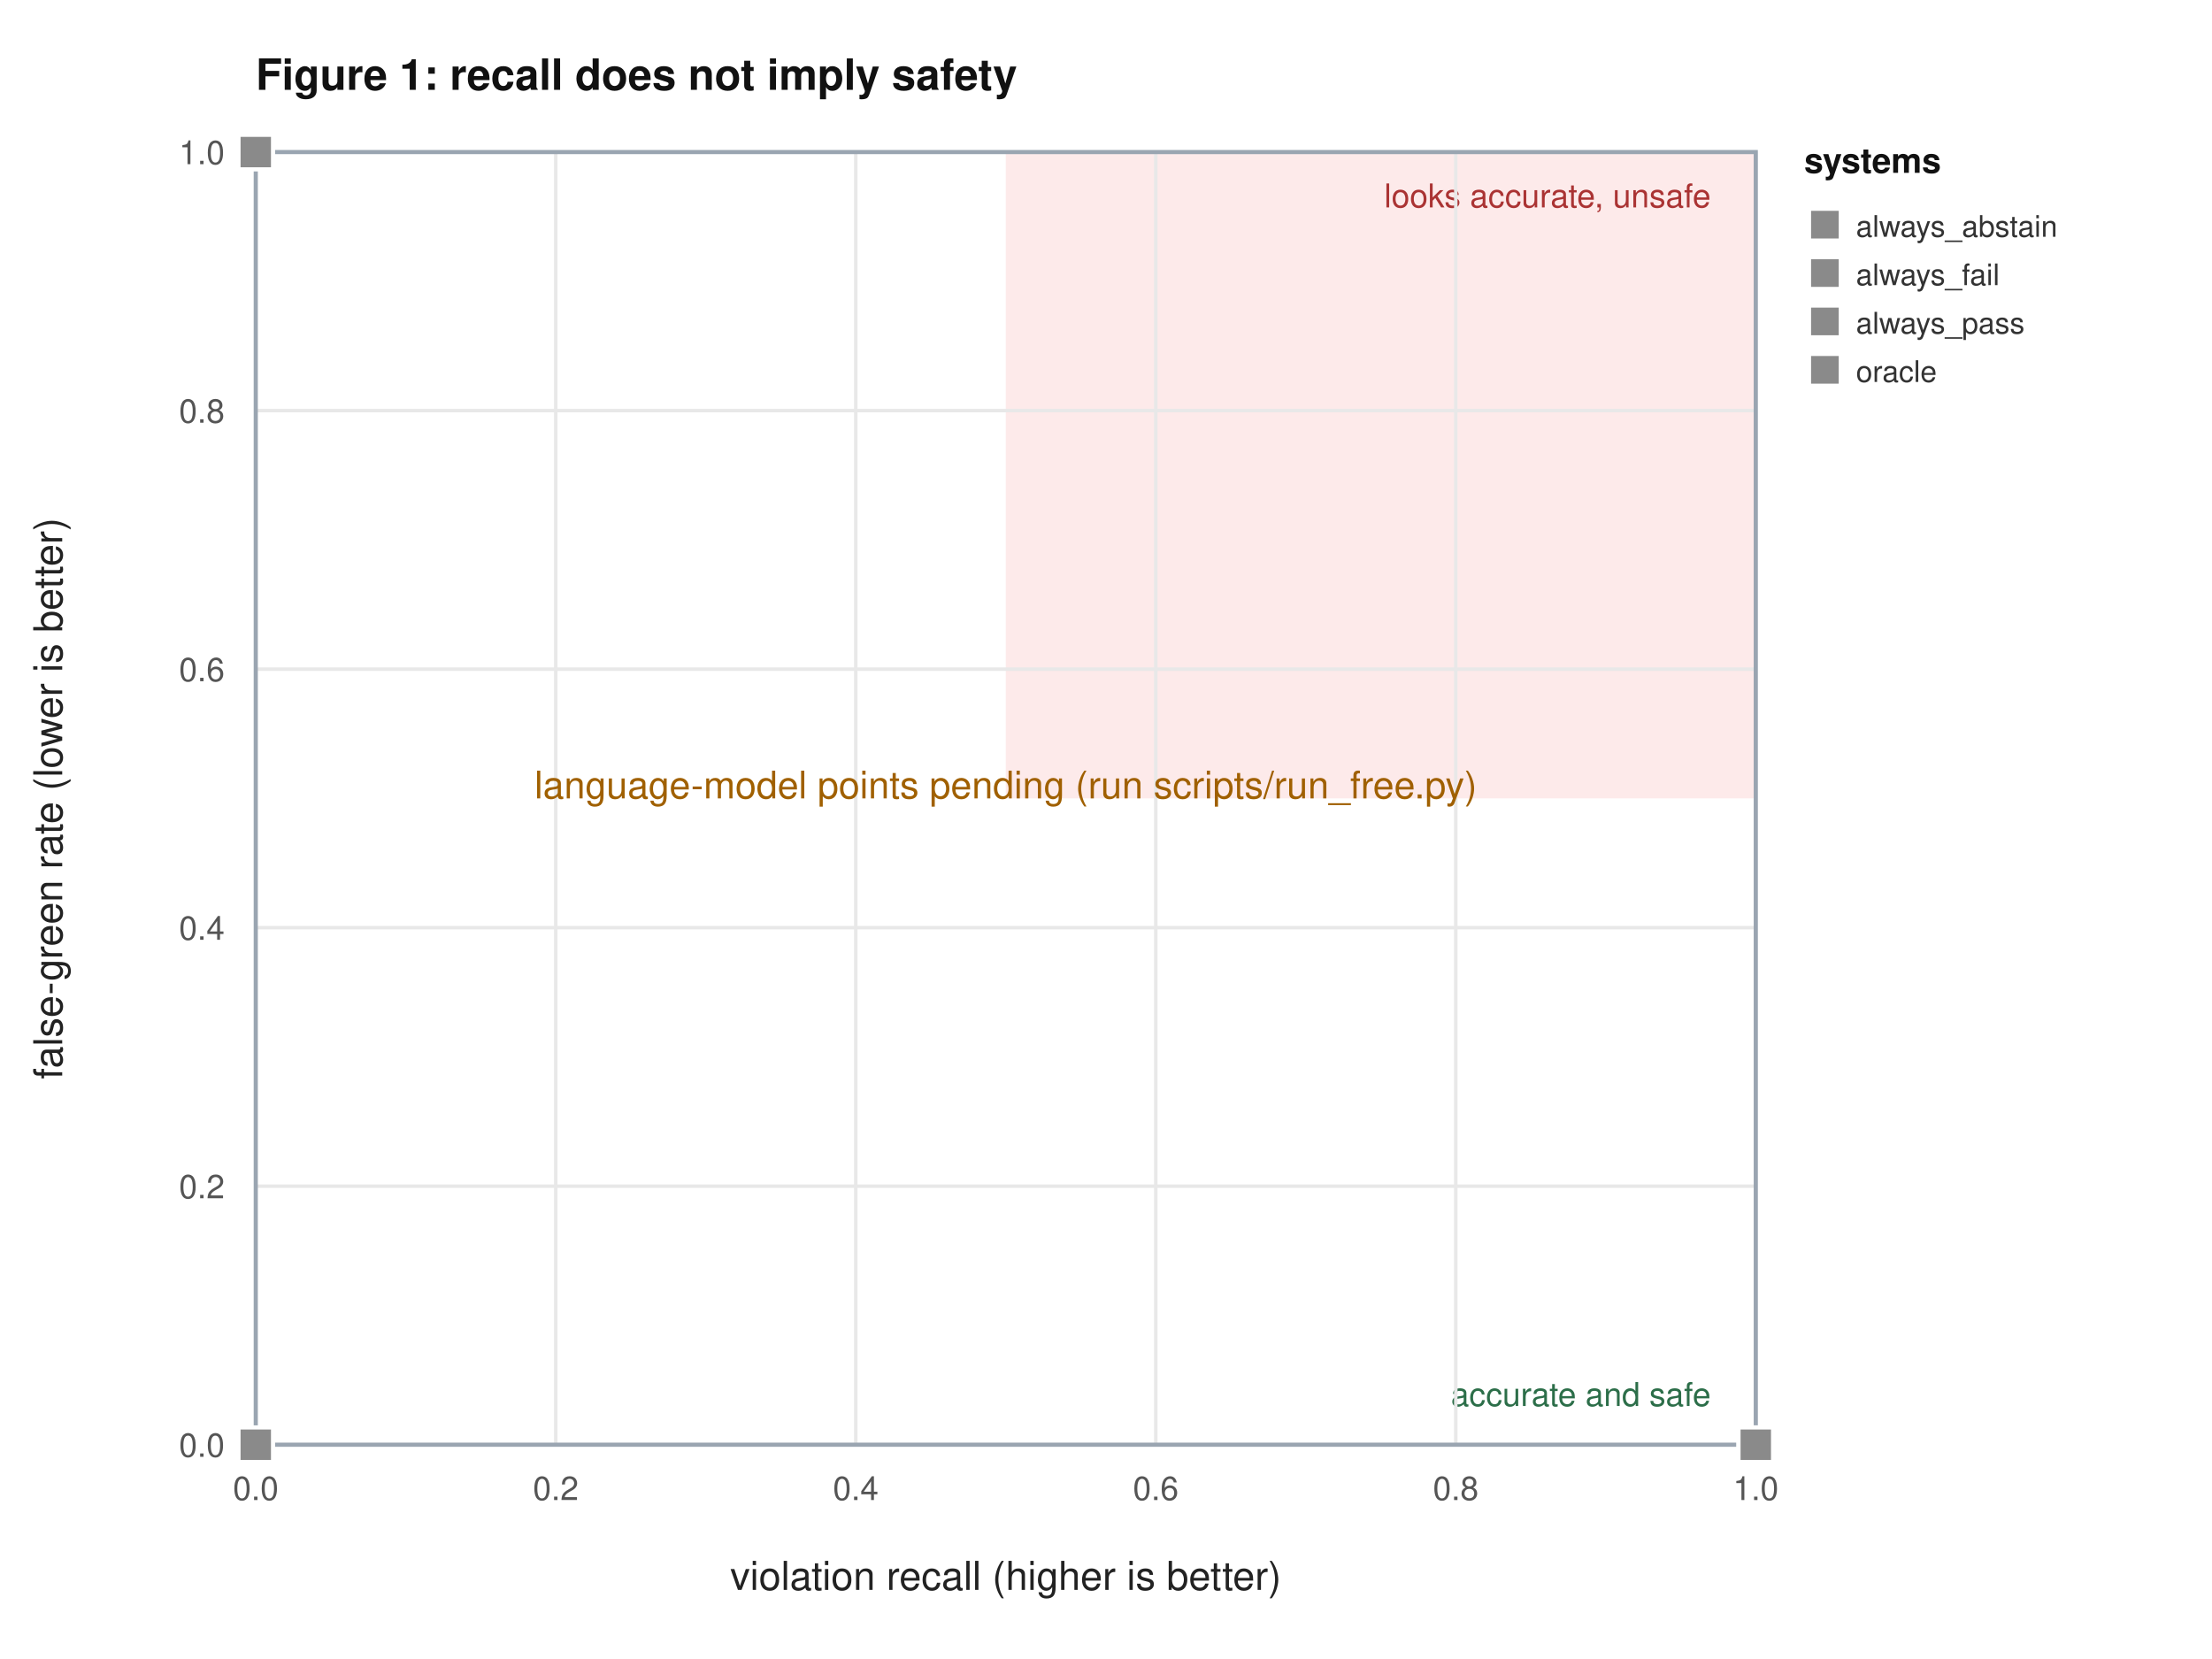
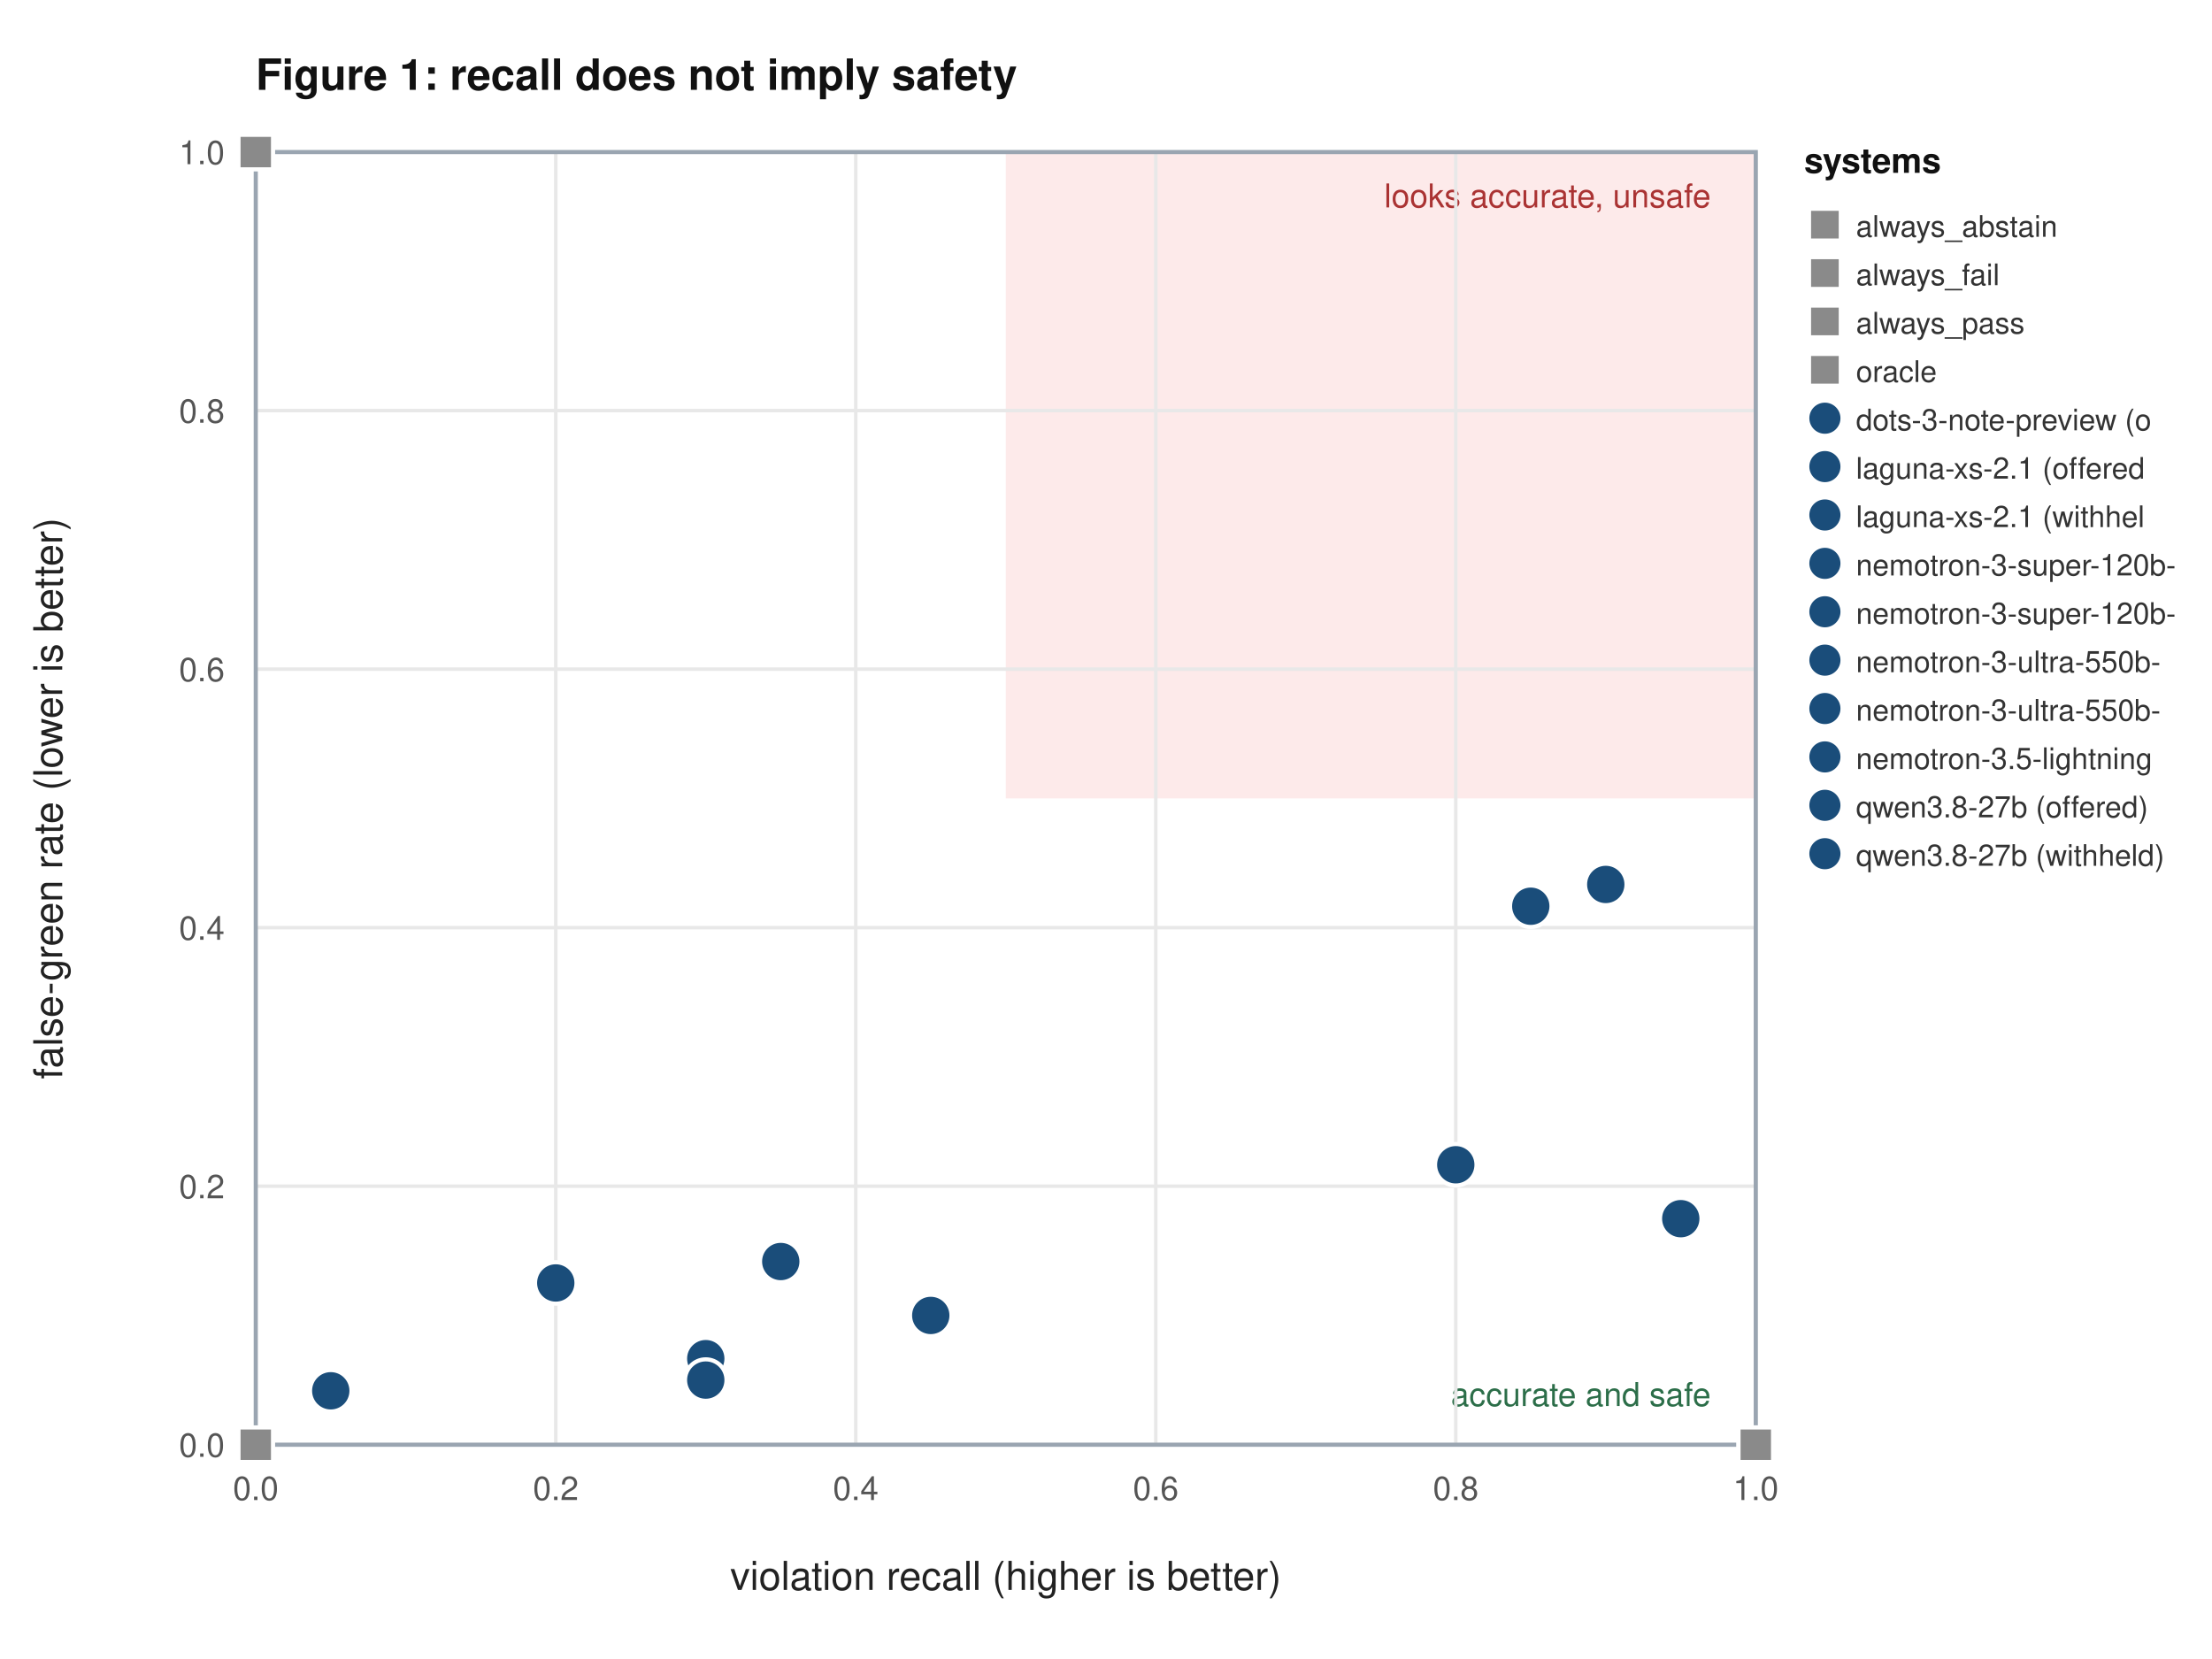
<svg xmlns="http://www.w3.org/2000/svg" width="640" height="480" viewBox="0 0 640 480" font-family="Helvetica, Arial, sans-serif">
  <rect width="640" height="480" fill="#ffffff" />
  <rect x="291.0" y="44" width="217.0" height="187.0" fill="#fdeaea" />
  <text x="495.0" y="60" font-size="9.5" fill="#a33" text-anchor="end">looks accurate, unsafe</text>
  <text x="495.0" y="406.8" font-size="9.5" fill="#2c6e49" text-anchor="end">accurate and safe</text>
  <line x1="74.0" y1="44" x2="74.0" y2="418" stroke="#e8e8e8" stroke-width="1" />
  <line x1="74" y1="418.0" x2="508" y2="418.0" stroke="#e8e8e8" stroke-width="1" />
  <text x="74.0" y="434" font-size="9.5" fill="#555" text-anchor="middle">0.0</text>
  <text x="65" y="421.5" font-size="9.5" fill="#555" text-anchor="end">0.0</text>
  <line x1="160.8" y1="44" x2="160.8" y2="418" stroke="#e8e8e8" stroke-width="1" />
  <line x1="74" y1="343.2" x2="508" y2="343.2" stroke="#e8e8e8" stroke-width="1" />
  <text x="160.8" y="434" font-size="9.5" fill="#555" text-anchor="middle">0.2</text>
  <text x="65" y="346.7" font-size="9.5" fill="#555" text-anchor="end">0.2</text>
  <line x1="247.6" y1="44" x2="247.6" y2="418" stroke="#e8e8e8" stroke-width="1" />
  <line x1="74" y1="268.4" x2="508" y2="268.4" stroke="#e8e8e8" stroke-width="1" />
  <text x="247.6" y="434" font-size="9.5" fill="#555" text-anchor="middle">0.4</text>
  <text x="65" y="271.9" font-size="9.5" fill="#555" text-anchor="end">0.4</text>
  <line x1="334.4" y1="44" x2="334.4" y2="418" stroke="#e8e8e8" stroke-width="1" />
  <line x1="74" y1="193.6" x2="508" y2="193.6" stroke="#e8e8e8" stroke-width="1" />
  <text x="334.4" y="434" font-size="9.5" fill="#555" text-anchor="middle">0.6</text>
  <text x="65" y="197.1" font-size="9.5" fill="#555" text-anchor="end">0.6</text>
  <line x1="421.2" y1="44" x2="421.2" y2="418" stroke="#e8e8e8" stroke-width="1" />
  <line x1="74" y1="118.8" x2="508" y2="118.8" stroke="#e8e8e8" stroke-width="1" />
  <text x="421.2" y="434" font-size="9.5" fill="#555" text-anchor="middle">0.8</text>
  <text x="65" y="122.3" font-size="9.5" fill="#555" text-anchor="end">0.8</text>
  <line x1="508.0" y1="44" x2="508.0" y2="418" stroke="#e8e8e8" stroke-width="1" />
  <line x1="74" y1="44.0" x2="508" y2="44.0" stroke="#e8e8e8" stroke-width="1" />
  <text x="508.0" y="434" font-size="9.5" fill="#555" text-anchor="middle">1.0</text>
  <text x="65" y="47.5" font-size="9.5" fill="#555" text-anchor="end">1.0</text>
  <rect x="74" y="44" width="434" height="374" fill="none" stroke="#9aa5b1" stroke-width="1.2" />
  <text x="291.0" y="460" font-size="11.5" fill="#222" text-anchor="middle">violation recall  (higher is better)</text>
  <text x="18" y="231.0" font-size="11.5" fill="#222" text-anchor="middle" transform="rotate(-90 18 231.0)">false-green rate  (lower is better)</text>
  <text x="74" y="26" font-size="12.5" font-weight="bold" fill="#111">Figure 1: recall does not imply safety</text>
  <rect x="69.0" y="39.0" width="10" height="10" fill="#8a8a8a" stroke="#fff" stroke-width="1.2" />
  <rect x="69.0" y="413.0" width="10" height="10" fill="#8a8a8a" stroke="#fff" stroke-width="1.2" />
  <rect x="503.0" y="413.0" width="10" height="10" fill="#8a8a8a" stroke="#fff" stroke-width="1.2" />
  <rect x="503.0" y="413.0" width="10" height="10" fill="#8a8a8a" stroke="#fff" stroke-width="1.2" />
+   <circle cx="204.2" cy="393.1" r="6" fill="#1a4d7a" stroke="#fff" stroke-width="1.2" />
+   <circle cx="421.2" cy="337.0" r="6" fill="#1a4d7a" stroke="#fff" stroke-width="1.2" />
+   <circle cx="204.2" cy="399.3" r="6" fill="#1a4d7a" stroke="#fff" stroke-width="1.2" />
+   <circle cx="486.3" cy="352.6" r="6" fill="#1a4d7a" stroke="#fff" stroke-width="1.2" />
+   <circle cx="95.7" cy="402.4" r="6" fill="#1a4d7a" stroke="#fff" stroke-width="1.2" />
+   <circle cx="160.8" cy="371.2" r="6" fill="#1a4d7a" stroke="#fff" stroke-width="1.2" />
+   <circle cx="464.6" cy="255.9" r="6" fill="#1a4d7a" stroke="#fff" stroke-width="1.2" />
+   <circle cx="225.9" cy="365.0" r="6" fill="#1a4d7a" stroke="#fff" stroke-width="1.2" />
+   <circle cx="442.9" cy="262.2" r="6" fill="#1a4d7a" stroke="#fff" stroke-width="1.2" />
+   <circle cx="269.3" cy="380.6" r="6" fill="#1a4d7a" stroke="#fff" stroke-width="1.2" />
  <text x="522" y="50" font-size="10" font-weight="bold" fill="#111">systems</text>
  <rect x="524" y="61" width="8" height="8" fill="#8a8a8a" />
  <text x="537" y="68.5" font-size="8.6" fill="#333">always_abstain</text>
  <rect x="524" y="75" width="8" height="8" fill="#8a8a8a" />
  <text x="537" y="82.5" font-size="8.6" fill="#333">always_fail</text>
  <rect x="524" y="89" width="8" height="8" fill="#8a8a8a" />
  <text x="537" y="96.5" font-size="8.6" fill="#333">always_pass</text>
  <rect x="524" y="103" width="8" height="8" fill="#8a8a8a" />
  <text x="537" y="110.5" font-size="8.6" fill="#333">oracle</text>
-   <text x="291.0" y="231.0" font-size="11" fill="#a06000" text-anchor="middle">language-model points pending (run scripts/run_free.py)</text>
+   <circle cx="528" cy="121" r="4.5" fill="#1a4d7a" />
+   <text x="537" y="124.5" font-size="8.6" fill="#333">dots-3-note-preview (o</text>
+   <circle cx="528" cy="135" r="4.5" fill="#1a4d7a" />
+   <text x="537" y="138.5" font-size="8.6" fill="#333">laguna-xs-2.1 (offered</text>
+   <circle cx="528" cy="149" r="4.5" fill="#1a4d7a" />
+   <text x="537" y="152.5" font-size="8.6" fill="#333">laguna-xs-2.1 (withhel</text>
+   <circle cx="528" cy="163" r="4.5" fill="#1a4d7a" />
+   <text x="537" y="166.5" font-size="8.6" fill="#333">nemotron-3-super-120b-</text>
+   <circle cx="528" cy="177" r="4.5" fill="#1a4d7a" />
+   <text x="537" y="180.5" font-size="8.6" fill="#333">nemotron-3-super-120b-</text>
+   <circle cx="528" cy="191" r="4.5" fill="#1a4d7a" />
+   <text x="537" y="194.5" font-size="8.6" fill="#333">nemotron-3-ultra-550b-</text>
+   <circle cx="528" cy="205" r="4.5" fill="#1a4d7a" />
+   <text x="537" y="208.5" font-size="8.6" fill="#333">nemotron-3-ultra-550b-</text>
+   <circle cx="528" cy="219" r="4.5" fill="#1a4d7a" />
+   <text x="537" y="222.5" font-size="8.6" fill="#333">nemotron-3.5-lightning</text>
+   <circle cx="528" cy="233" r="4.5" fill="#1a4d7a" />
+   <text x="537" y="236.5" font-size="8.6" fill="#333">qwen3.8-27b (offered)</text>
+   <circle cx="528" cy="247" r="4.5" fill="#1a4d7a" />
+   <text x="537" y="250.5" font-size="8.6" fill="#333">qwen3.8-27b (withheld)</text>
</svg>
